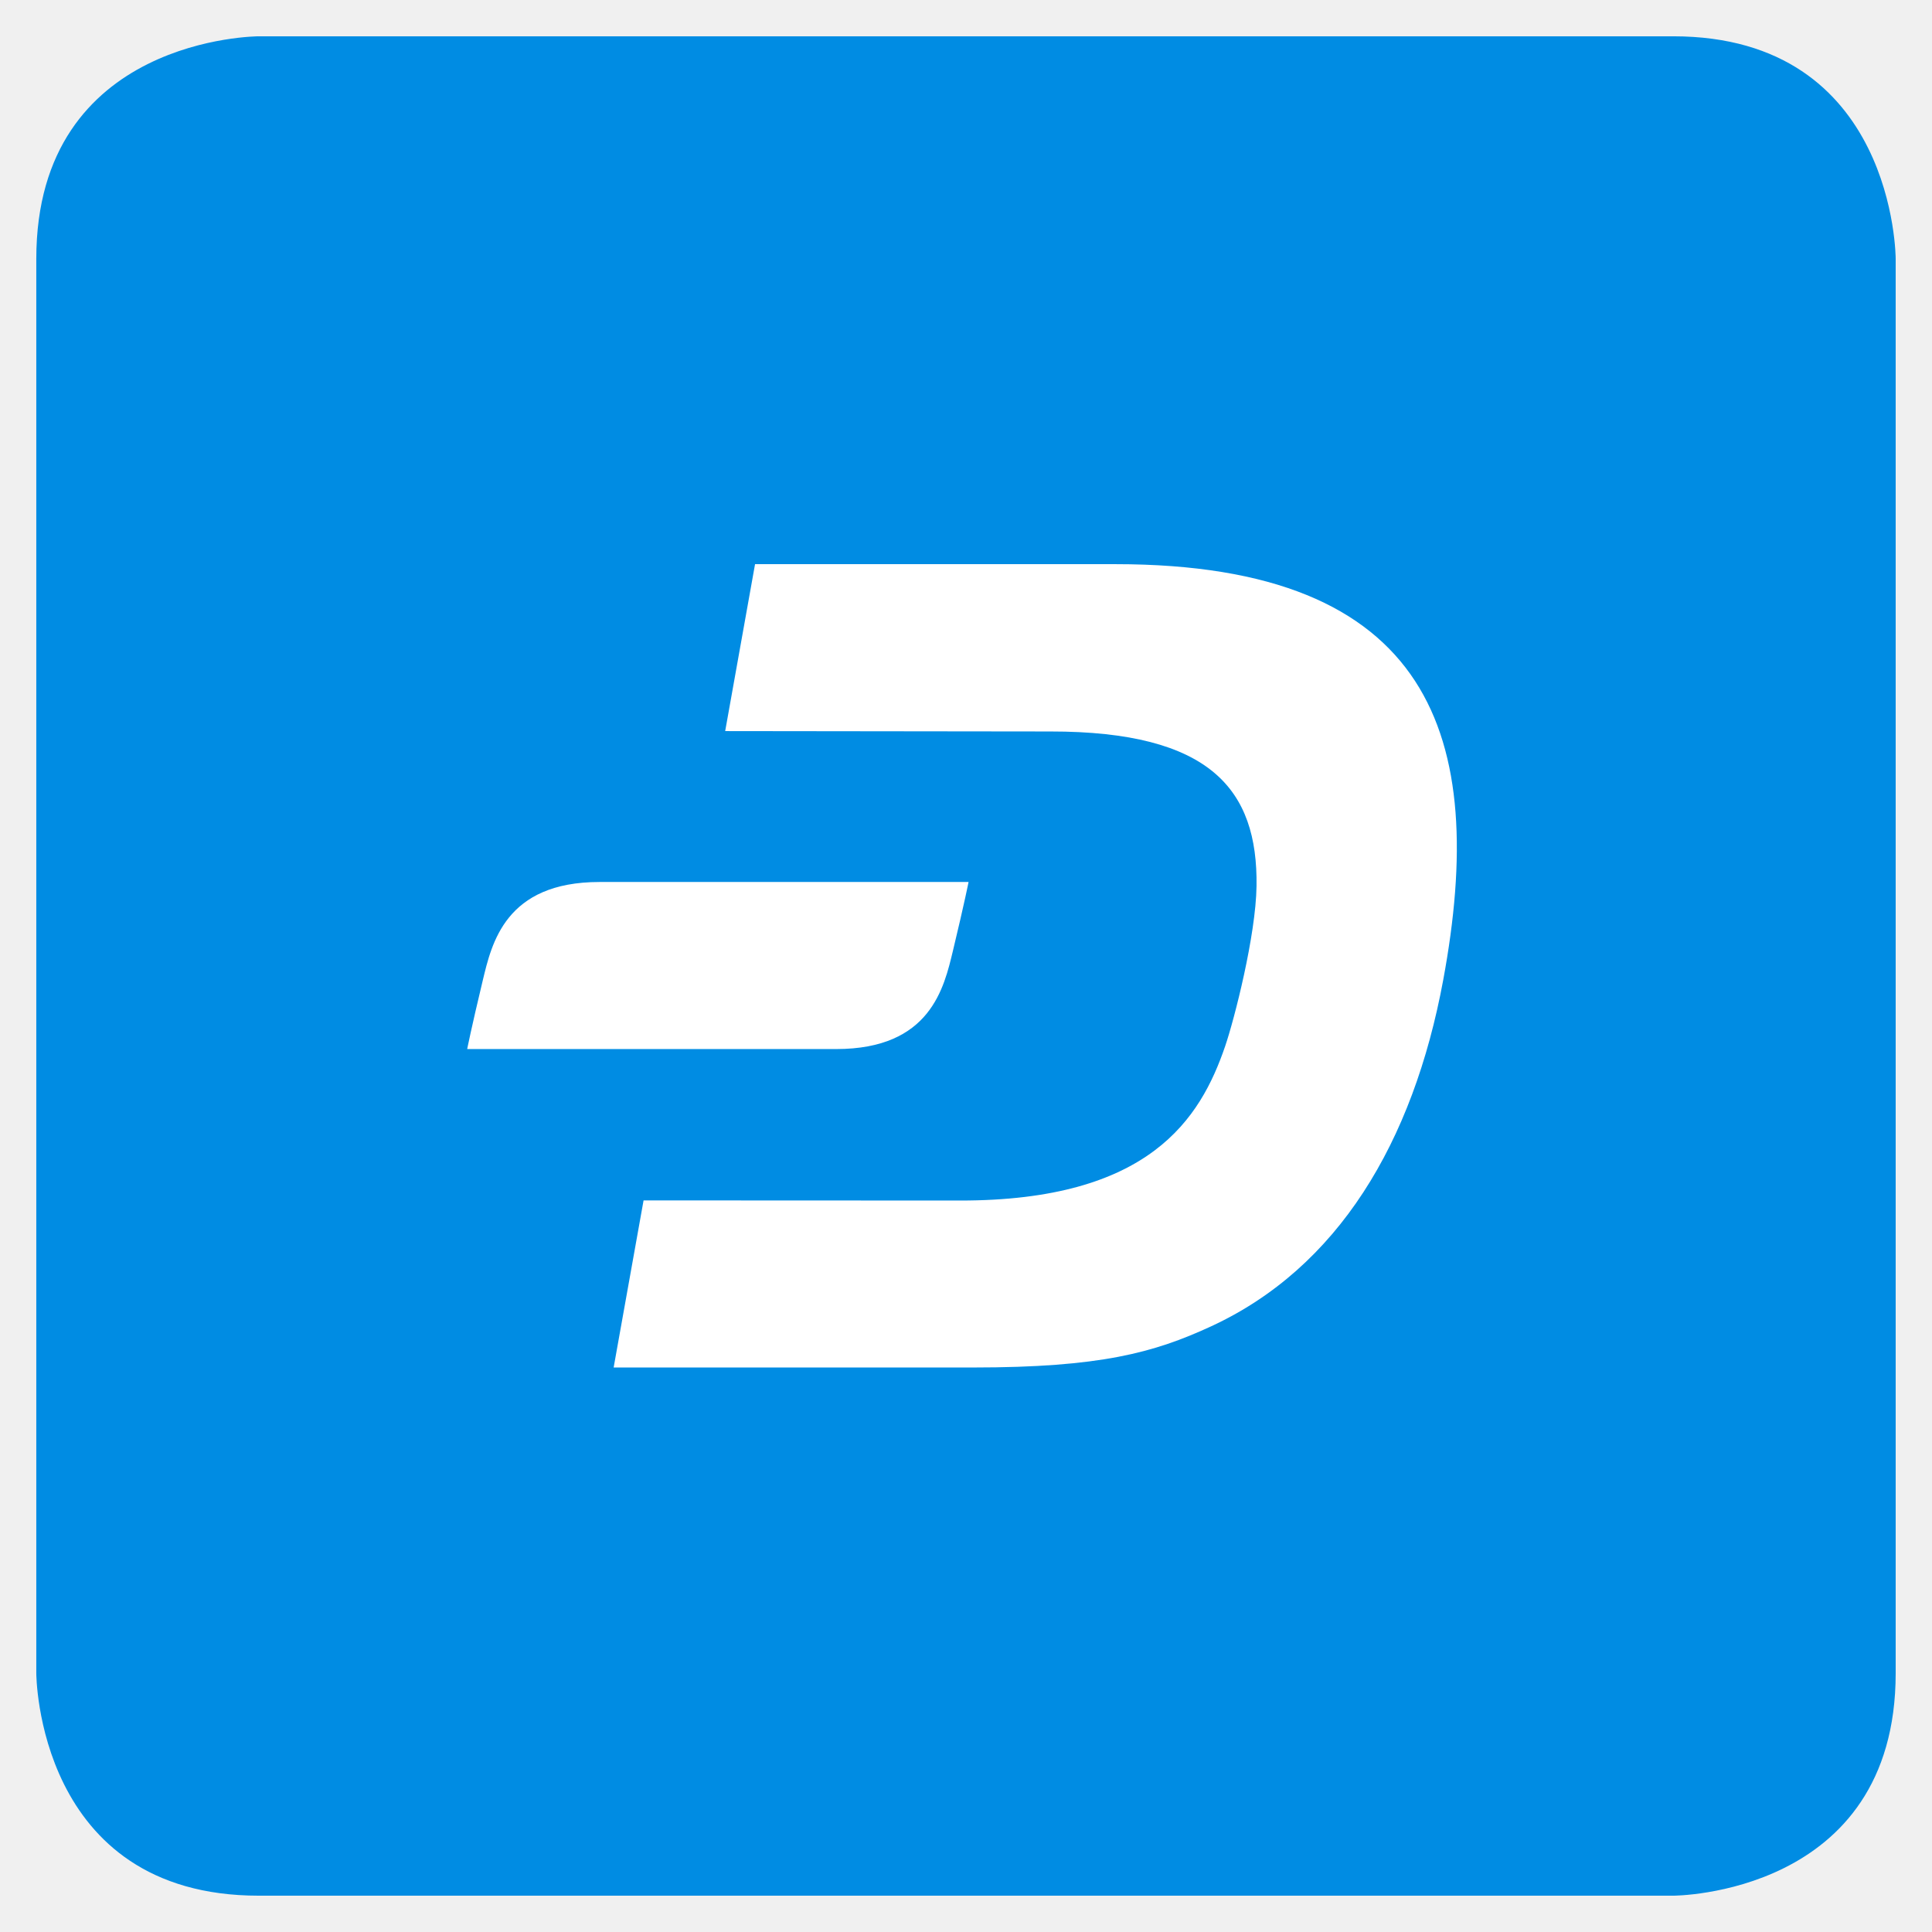
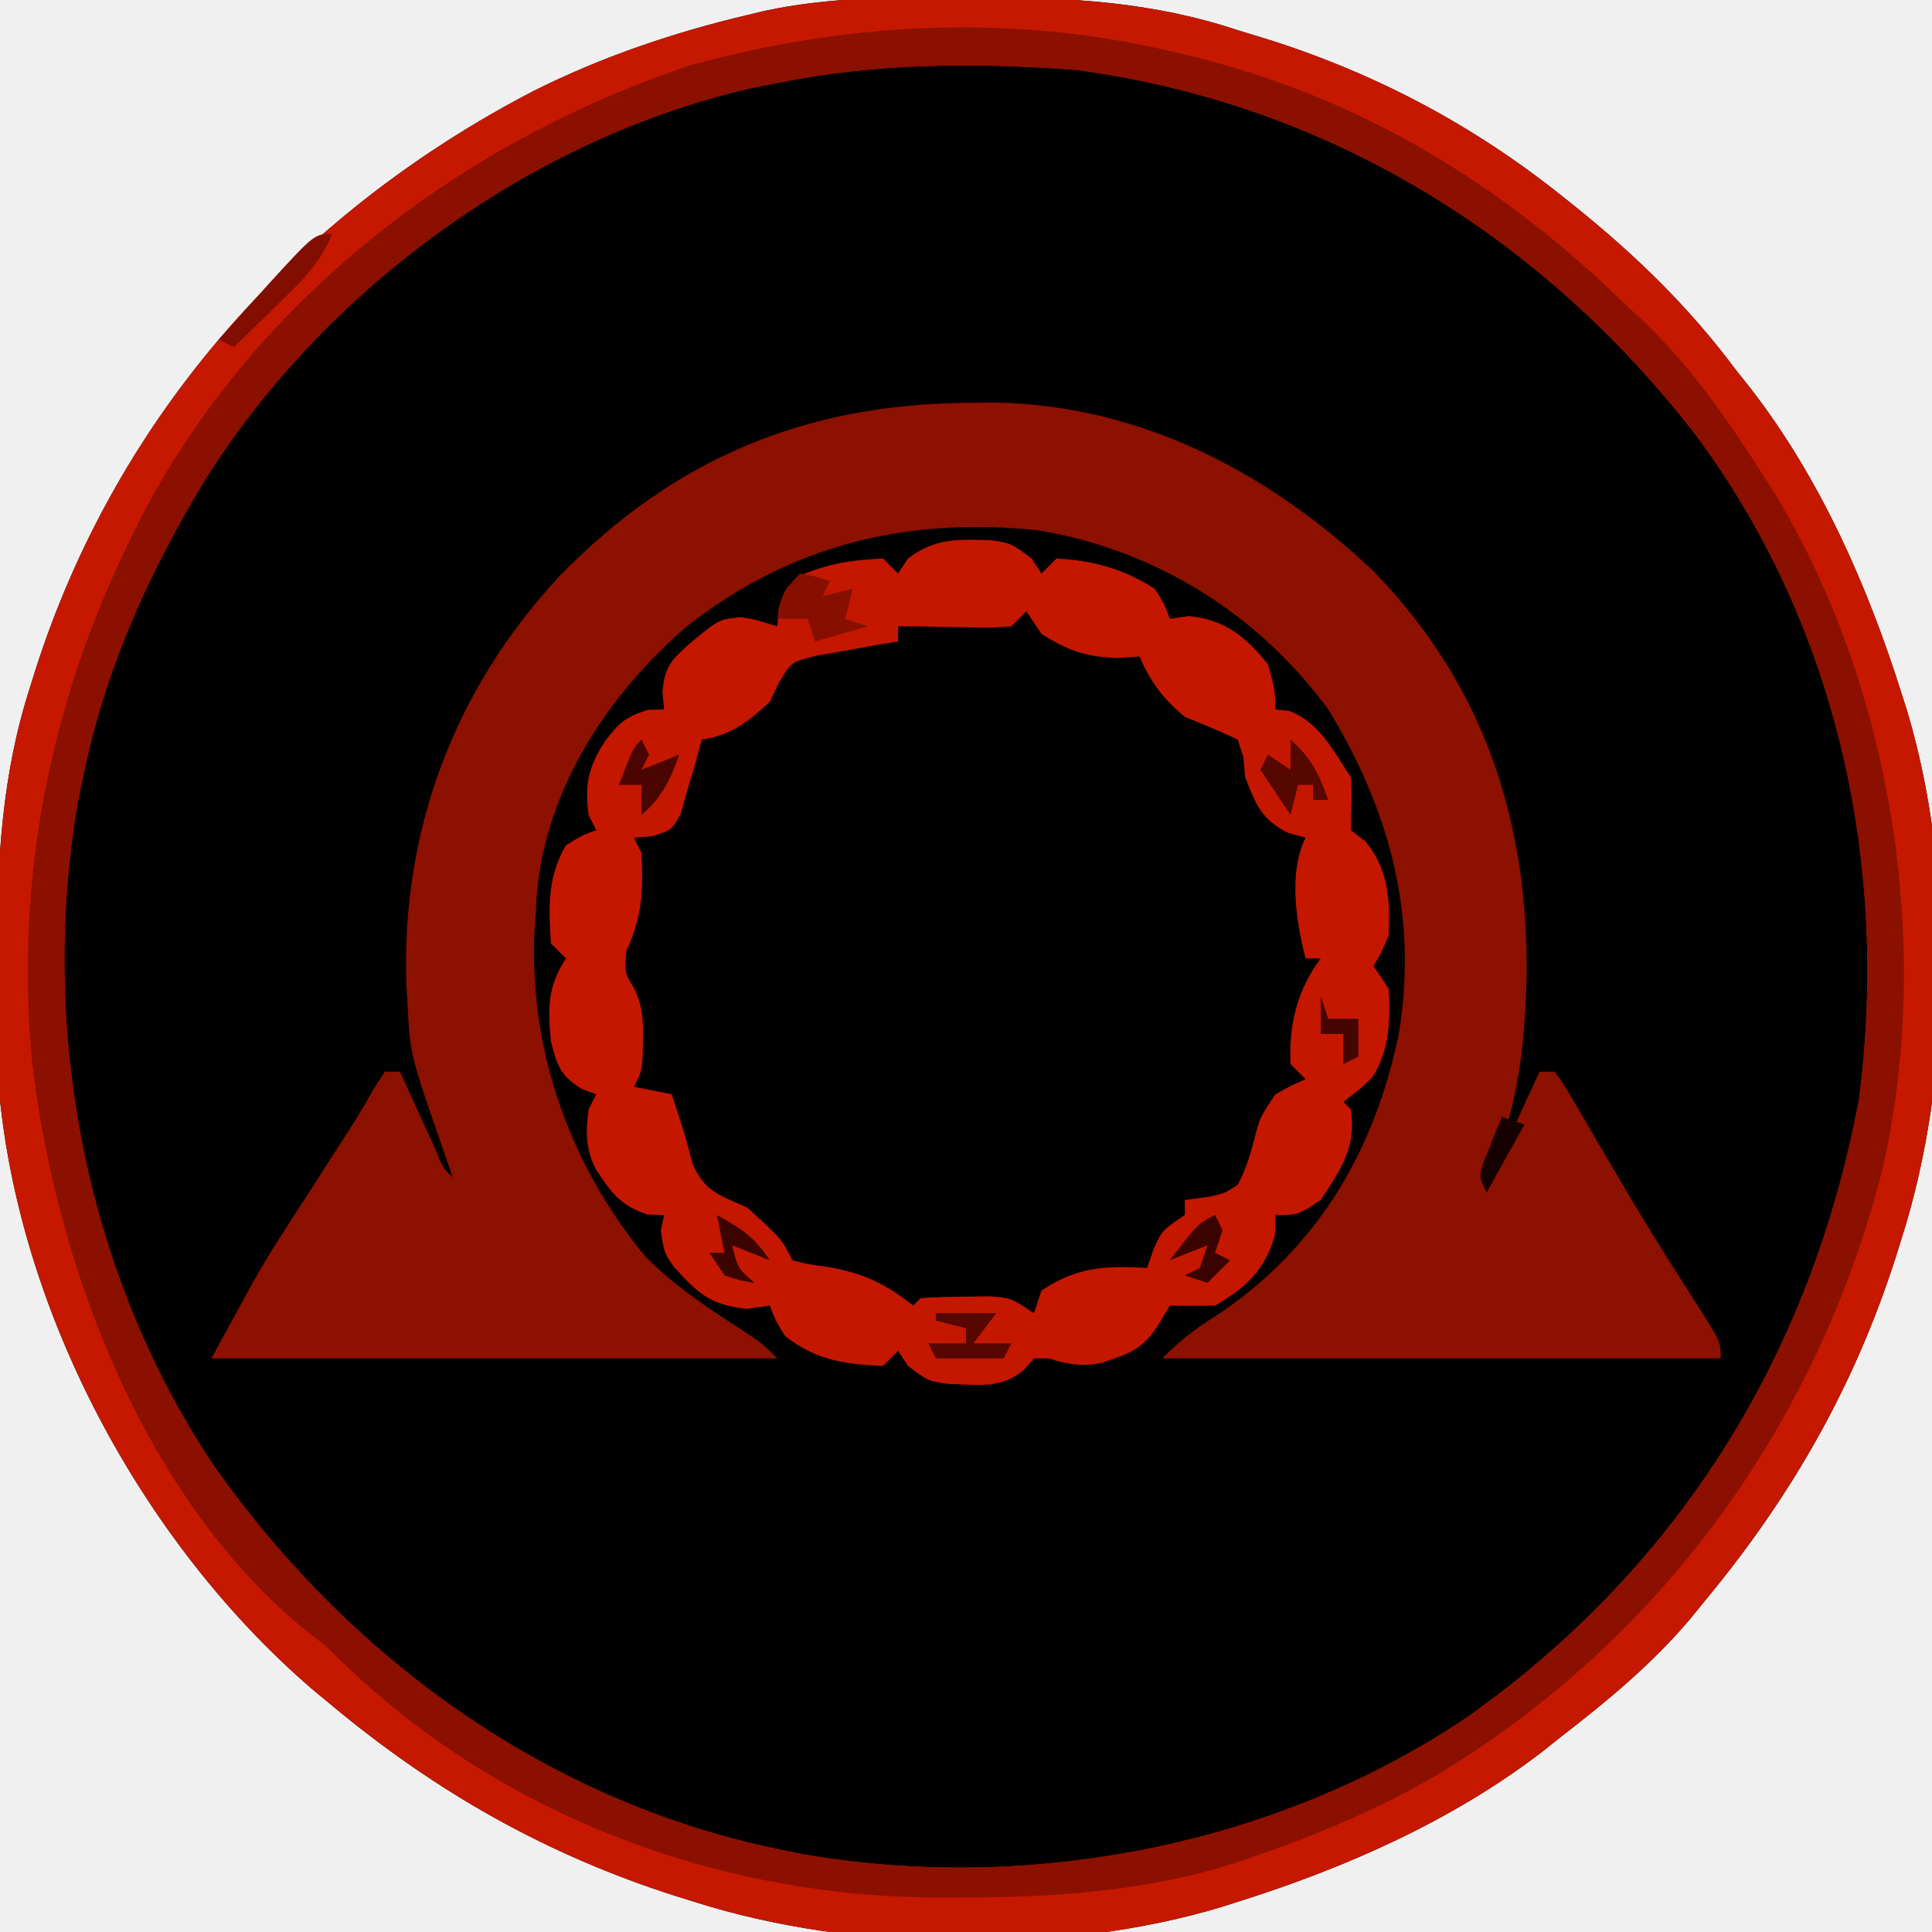
- <svg xmlns="http://www.w3.org/2000/svg" width="266" height="266" viewBox="0 0 70.379 70.379" version="1.1" id="svg2176">
-   <defs id="defs2170">
-     <clipPath clipPathUnits="userSpaceOnUse" id="clipPath1492">
-       <path d="m 49.616,55.514 h 85.115 v 68.57 H 49.616 Z" id="path1490" />
-     </clipPath>
-   </defs>
-   <g id="layer1" transform="translate(0,-226.6208)">
-     <path d="m 9.43,227.943 c 0,0 -8.108,0 -8.108,8.107 v 51.52 c 0,0 0,8.107 8.108,8.107 H 60.949 c 0,0 8.107,0 8.107,-8.107 v -51.52 c 0,0 0,-8.107 -8.107,-8.107 z" style="display:inline;fill:#008ce3;fill-opacity:1;fill-rule:nonzero;stroke:none;stroke-width:0.427" id="path1484" />
-     <g id="g876">
-       <path d="M 40.633,247.172 H 27.505 l -1.088,6.081 11.847,0.014 c 5.834,-0.002 7.559,2.118 7.509,5.631 -0.025,1.802 -0.806,4.847 -1.143,5.834 -0.899,2.632 -2.745,5.633 -9.67,5.622 l -11.516,-0.005 -1.09,6.087 h 13.098 c 4.62,0 6.584,-0.537 8.666,-1.499 4.613,-2.131 7.358,-6.684 8.457,-12.625 1.637,-8.847 -0.403,-15.14 -11.943,-15.14" style="fill:#ffffff;fill-opacity:1;fill-rule:nonzero;stroke:none;stroke-width:0.427" id="path1496" />
-       <path d="m 21.841,258.75 c -3.439,0 -3.931,2.241 -4.257,3.595 -0.425,1.773 -0.565,2.491 -0.565,2.491 h 13.441 c 3.439,0 3.932,-2.241 4.257,-3.595 0.426,-1.773 0.566,-2.491 0.566,-2.491 z" style="fill:#ffffff;fill-opacity:1;fill-rule:nonzero;stroke:none;stroke-width:0.427" id="path1504" />
-     </g>
-   </g>
+ <svg xmlns="http://www.w3.org/2000/svg" version="1.1" width="256" height="256">
+   <path d="M0 0 C0.802 0.001 1.603 0.001 2.429 0.002 C14.224 0.039 25.171 0.621 36.438 4.375 C37.875 4.815 39.312 5.255 40.75 5.695 C54.959 10.23 67.773 17.04 79.438 26.375 C79.993 26.819 80.549 27.262 81.122 27.719 C89.23 34.252 96.182 40.993 102.438 49.375 C103.112 50.223 103.786 51.071 104.48 51.945 C113.69 63.881 119.927 78.048 124.438 92.375 C124.755 93.367 124.755 93.367 125.079 94.379 C131.52 115.606 131.163 143.285 124.438 164.375 C124.196 165.153 123.955 165.931 123.706 166.732 C118.248 183.882 109.887 198.557 98.438 212.375 C97.77 213.196 97.102 214.017 96.414 214.863 C91.37 220.823 85.606 225.617 79.438 230.375 C78.584 231.056 77.731 231.736 76.852 232.438 C64.902 241.624 50.764 247.865 36.438 252.375 C35.776 252.587 35.115 252.798 34.433 253.017 C13.207 259.457 -14.473 259.101 -35.562 252.375 C-36.34 252.134 -37.118 251.892 -37.92 251.644 C-55.05 246.192 -69.781 237.848 -83.562 226.375 C-84.457 225.634 -85.352 224.893 -86.273 224.129 C-108.805 204.682 -125.189 174.07 -127.745 144.25 C-128.038 139.042 -128.043 133.839 -128 128.625 C-127.997 127.835 -127.994 127.046 -127.991 126.232 C-127.922 114.234 -127.285 102.869 -123.562 91.375 C-123.354 90.702 -123.145 90.03 -122.929 89.337 C-112.107 55.339 -88.234 28.718 -56.875 12.438 C-47.826 7.906 -38.405 4.709 -28.562 2.375 C-27.788 2.188 -27.014 2.001 -26.217 1.809 C-17.54 -0.036 -8.828 -0.022 0 0 Z " fill="#010000" transform="translate(127.5625,-0.375)" />
+   <path d="M0 0 C0.802 0.001 1.603 0.001 2.429 0.002 C14.224 0.039 25.171 0.621 36.438 4.375 C37.875 4.815 39.312 5.255 40.75 5.695 C54.959 10.23 67.773 17.04 79.438 26.375 C79.993 26.819 80.549 27.262 81.122 27.719 C89.23 34.252 96.182 40.993 102.438 49.375 C103.112 50.223 103.786 51.071 104.48 51.945 C113.69 63.881 119.927 78.048 124.438 92.375 C124.755 93.367 124.755 93.367 125.079 94.379 C131.52 115.606 131.163 143.285 124.438 164.375 C124.196 165.153 123.955 165.931 123.706 166.732 C118.248 183.882 109.887 198.557 98.438 212.375 C97.77 213.196 97.102 214.017 96.414 214.863 C91.37 220.823 85.606 225.617 79.438 230.375 C78.584 231.056 77.731 231.736 76.852 232.438 C64.902 241.624 50.764 247.865 36.438 252.375 C35.776 252.587 35.115 252.798 34.433 253.017 C13.207 259.457 -14.473 259.101 -35.562 252.375 C-36.34 252.134 -37.118 251.892 -37.92 251.644 C-55.05 246.192 -69.781 237.848 -83.562 226.375 C-84.457 225.634 -85.352 224.893 -86.273 224.129 C-108.805 204.682 -125.189 174.07 -127.745 144.25 C-128.038 139.042 -128.043 133.839 -128 128.625 C-127.997 127.835 -127.994 127.046 -127.991 126.232 C-127.922 114.234 -127.285 102.869 -123.562 91.375 C-123.354 90.702 -123.145 90.03 -122.929 89.337 C-112.107 55.339 -88.234 28.718 -56.875 12.438 C-47.826 7.906 -38.405 4.709 -28.562 2.375 C-27.788 2.188 -27.014 2.001 -26.217 1.809 C-17.54 -0.036 -8.828 -0.022 0 0 Z M-24.562 11.375 C-25.699 11.597 -26.836 11.818 -28.008 12.047 C-57.09 18.705 -84.157 38.415 -100.126 63.521 C-107.74 75.971 -113.678 89.032 -116.562 103.375 C-116.786 104.453 -117.009 105.53 -117.238 106.641 C-122.472 136.687 -116.183 169.558 -98.993 194.934 C-81.104 220.161 -55.074 239.06 -24.562 245.375 C-23.482 245.599 -22.402 245.824 -21.289 246.055 C8.766 251.266 41.612 245.001 66.997 227.806 C95.046 207.915 112.434 179.721 118.75 146.125 C122.798 115.218 115.983 83.469 97.306 58.24 C76.955 31.769 48.364 14.078 15.105 9.652 C1.874 8.652 -11.535 8.688 -24.562 11.375 Z " fill="#C61800" transform="translate(127.5625,-0.375)" />
+   <path d="M0 0 C1.734 -0.017 1.734 -0.017 3.502 -0.033 C22.877 0.289 39.982 9.293 53.812 22.438 C68.262 37.403 74.135 55.178 73.978 75.605 C73.841 82.1 73.388 88.33 71.688 94.625 C71.497 95.352 71.306 96.079 71.109 96.828 C70.666 98.436 70.183 100.033 69.688 101.625 C71.668 97.335 73.647 93.045 75.688 88.625 C76.347 88.625 77.007 88.625 77.688 88.625 C78.857 90.207 78.857 90.207 80.156 92.438 C80.641 93.259 81.125 94.08 81.624 94.926 C82.14 95.817 82.656 96.707 83.188 97.625 C84.264 99.457 85.342 101.287 86.422 103.117 C86.965 104.04 87.509 104.962 88.068 105.913 C90.863 110.593 93.79 115.19 96.74 119.773 C99.688 124.411 99.688 124.411 99.688 126.625 C75.267 126.625 50.847 126.625 25.688 126.625 C28.135 124.177 30 122.713 32.875 120.938 C46.305 112.006 53.893 99.057 57.066 83.441 C59.59 67.937 55.823 53.958 47.688 40.625 C38.373 27.975 24.863 19.519 9.312 16.902 C-8.046 15.068 -23.485 18.78 -37.312 29.625 C-47.856 38.748 -56.092 51.248 -57.215 65.496 C-57.247 66.199 -57.279 66.901 -57.312 67.625 C-57.376 68.482 -57.439 69.339 -57.504 70.223 C-58.16 85.952 -52.752 101.06 -42.773 113.16 C-38.95 116.99 -34.604 119.888 -30.07 122.812 C-27.312 124.625 -27.312 124.625 -25.312 126.625 C-50.062 126.625 -74.812 126.625 -100.312 126.625 C-93.565 114.254 -93.565 114.254 -90.77 109.914 C-90.171 108.979 -89.572 108.045 -88.955 107.082 C-88.351 106.147 -87.747 105.213 -87.125 104.25 C-85.902 102.347 -84.679 100.443 -83.457 98.539 C-82.924 97.714 -82.392 96.888 -81.843 96.038 C-80.759 94.329 -79.73 92.584 -78.741 90.818 C-78.034 89.732 -78.034 89.732 -77.312 88.625 C-76.653 88.625 -75.993 88.625 -75.312 88.625 C-74.68 90.015 -74.68 90.015 -74.035 91.434 C-73.487 92.631 -72.939 93.829 -72.375 95.062 C-71.83 96.257 -71.284 97.452 -70.723 98.684 C-69.595 101.453 -69.595 101.453 -68.312 102.625 C-68.662 101.635 -69.011 100.645 -69.371 99.625 C-73.982 86.352 -73.982 86.352 -74.312 79.625 C-74.363 78.773 -74.413 77.921 -74.465 77.043 C-75.148 56.623 -68.107 37.948 -54.181 22.971 C-39.027 7.414 -21.698 0.162 0 0 Z " fill="#8C1100" transform="translate(128.3125,53.375)" />
+   <path d="M0 0 C0.588 0.928 0.588 0.928 1.188 1.875 C3.395 4.463 4.716 5.124 8 6 C10.692 6.15 13.299 6.092 16 6 C16.309 7.083 16.309 7.083 16.625 8.188 C18.425 11.869 20.697 13.622 24 16 C24.691 16.121 25.382 16.242 26.094 16.367 C26.723 16.576 27.352 16.785 28 17 C28.977 18.961 28.977 18.961 29.625 21.375 C30.485 24.482 31.167 26.251 33 29 C35.05 30.192 35.05 30.192 37 31 C36.505 31.495 36.505 31.495 36 32 C35.674 36.634 35.606 41.541 37 46 C37.66 46.33 38.32 46.66 39 47 C38.526 47.474 38.051 47.949 37.562 48.438 C35.362 52.046 34.837 55.787 35 60 C35.66 60.99 36.32 61.98 37 63 C36.237 63.206 35.474 63.413 34.688 63.625 C31.104 65.459 30.45 67.304 29 71 C28.301 73.736 28.301 73.736 28 76 C24.535 76.99 24.535 76.99 21 78 C21 78.66 21 79.32 21 80 C20.381 80.454 19.762 80.907 19.125 81.375 C16.866 83.103 16.072 84.408 15 87 C13.969 86.938 12.938 86.876 11.875 86.812 C7.706 87.014 5.506 87.798 2 90 C1.34 90.99 0.68 91.98 0 93 C-0.99 92.01 -0.99 92.01 -2 91 C-4.797 90.756 -4.797 90.756 -7.938 90.875 C-8.998 90.893 -10.059 90.911 -11.152 90.93 C-12.562 90.964 -12.562 90.964 -14 91 C-17 91 -17 91 -18.867 89.559 C-21.966 87.294 -25.021 87.205 -28.758 86.723 C-31 86 -31 86 -32.09 84.102 C-32.54 83.061 -32.54 83.061 -33 82 C-34.595 80.511 -34.595 80.511 -36.438 79.312 C-37.333 78.688 -37.333 78.688 -38.246 78.051 C-40.129 76.837 -40.129 76.837 -43 76 C-44.062 73.312 -44.062 73.312 -45 70 C-45.371 68.886 -45.742 67.772 -46.125 66.625 C-46.414 65.759 -46.703 64.892 -47 64 C-48.65 63.67 -50.3 63.34 -52 63 C-51.67 62.34 -51.34 61.68 -51 61 C-50.4 55.229 -50.896 51.043 -54 46 C-53.34 45.34 -52.68 44.68 -52 44 C-50.519 40.15 -50.869 36.056 -51 32 C-51.33 31.34 -51.66 30.68 -52 30 C-51.216 29.938 -50.432 29.876 -49.625 29.812 C-46.836 29.28 -46.836 29.28 -45.812 26.875 C-45.2 24.706 -44.672 22.513 -44.188 20.312 C-43 17 -43 17 -40.688 15.812 C-39.357 15.41 -39.357 15.41 -38 15 C-34.378 12.558 -34.378 12.558 -32.16 8.941 C-31 7 -31 7 -28.758 6.207 C-27.455 6.012 -27.455 6.012 -26.125 5.812 C-25.261 5.675 -24.398 5.537 -23.508 5.395 C-22.68 5.264 -21.853 5.134 -21 5 C-18.795 4.718 -18.795 4.718 -17 4 C-16.67 3.01 -16.34 2.02 -16 1 C-15.34 1.33 -14.68 1.66 -14 2 C-12.003 2.122 -10.001 2.175 -8 2.188 C-6.928 2.202 -5.855 2.216 -4.75 2.23 C-1.855 2.286 -1.855 2.286 0 0 Z " fill="#010000" transform="translate(136,81)" />
+   <path d="M0 0 C0.698 0.166 1.396 0.333 2.115 0.504 C24.037 5.889 42.95 17.316 59 33 C59.802 33.74 60.604 34.48 61.43 35.242 C67.676 41.143 72.385 47.811 77 55 C77.63 55.981 78.261 56.962 78.91 57.973 C94.679 83.723 100.158 118.124 93.5 147.688 C84.924 181.64 64.05 210.453 34 228.445 C26.411 232.784 18.579 236.11 10.312 238.938 C9.494 239.22 8.676 239.503 7.833 239.794 C-4.321 243.71 -16.868 244.445 -29.562 244.438 C-30.258 244.438 -30.953 244.438 -31.669 244.439 C-60.825 244.342 -89.543 233.653 -110.668 213.227 C-112.966 210.96 -112.966 210.96 -115.539 209.012 C-137.078 191.405 -148.718 160.25 -151.777 133.441 C-153.956 109.559 -149.447 86.453 -139 65 C-138.515 64.001 -138.031 63.002 -137.531 61.973 C-122.501 32.872 -95.181 11.86 -64.438 1.625 C-43.331 -4.163 -21.335 -5.207 0 0 Z M-53 4 C-54.137 4.222 -55.274 4.443 -56.445 4.672 C-85.527 11.33 -112.595 31.04 -128.564 56.146 C-136.177 68.596 -142.115 81.657 -145 96 C-145.223 97.078 -145.446 98.155 -145.676 99.266 C-150.909 129.312 -144.621 162.183 -127.431 187.559 C-109.541 212.786 -83.511 231.685 -53 238 C-51.92 238.224 -50.84 238.449 -49.727 238.68 C-19.671 243.891 13.174 237.626 38.559 220.431 C66.609 200.54 83.997 172.346 90.312 138.75 C94.361 107.843 87.545 76.094 68.868 50.865 C48.518 24.394 19.927 6.703 -13.332 2.277 C-26.564 1.277 -39.973 1.313 -53 4 Z " fill="#8B1000" transform="translate(156,7)" />
+   <path d="M0 0 C2.574 0.406 2.574 0.406 5.262 2.406 C5.695 3.066 6.128 3.726 6.574 4.406 C7.234 3.746 7.894 3.086 8.574 2.406 C13.524 2.692 17.37 3.767 21.574 6.406 C22.949 8.594 22.949 8.594 23.574 10.406 C24.843 10.221 24.843 10.221 26.137 10.031 C30.922 10.553 33.563 12.713 36.574 16.406 C37.512 19.781 37.512 19.781 37.574 22.406 C38.44 22.499 38.44 22.499 39.324 22.594 C43.4 24.066 45.251 27.921 47.574 31.406 C47.699 33.969 47.699 33.969 47.574 36.406 C47.574 37.066 47.574 37.726 47.574 38.406 C48.214 38.901 48.853 39.396 49.512 39.906 C52.568 43.611 52.802 47.677 52.574 52.406 C51.582 54.719 51.582 54.719 50.574 56.406 C51.234 57.396 51.894 58.386 52.574 59.406 C52.842 63.459 52.699 67.733 50.387 71.172 C49.012 72.531 49.012 72.531 46.574 74.406 C46.904 74.736 47.234 75.066 47.574 75.406 C48.314 80.44 46.266 83.33 43.574 87.406 C40.574 89.406 40.574 89.406 37.574 89.406 C37.554 90.272 37.533 91.139 37.512 92.031 C36.223 96.67 33.71 99.013 29.574 101.406 C27.575 101.445 25.574 101.452 23.574 101.406 C23.12 102.169 22.667 102.933 22.199 103.719 C20.125 107.149 18.284 107.76 14.574 108.98 C11.987 109.531 10.075 109.215 7.574 108.406 C6.914 108.406 6.254 108.406 5.574 108.406 C5.15 108.892 4.726 109.378 4.289 109.879 C1.325 112.519 -2.021 111.863 -5.816 111.777 C-8.426 111.406 -8.426 111.406 -11.113 109.406 C-11.546 108.746 -11.98 108.086 -12.426 107.406 C-13.086 108.066 -13.746 108.726 -14.426 109.406 C-19.54 109.155 -23.312 108.673 -27.426 105.406 C-28.738 103.219 -28.738 103.219 -29.426 101.406 C-30.942 101.623 -30.942 101.623 -32.488 101.844 C-37.354 101.303 -38.907 99.819 -42.113 96.297 C-43.426 94.406 -43.426 94.406 -43.863 91.469 C-43.719 90.788 -43.575 90.108 -43.426 89.406 C-44.148 89.386 -44.87 89.365 -45.613 89.344 C-49.239 88.135 -50.428 86.453 -52.484 83.32 C-53.835 80.574 -53.844 78.403 -53.426 75.406 C-52.931 74.416 -52.931 74.416 -52.426 73.406 C-53.045 73.179 -53.663 72.953 -54.301 72.719 C-57.186 70.936 -57.573 69.677 -58.426 66.406 C-58.83 62.092 -58.913 59.137 -56.426 55.406 C-57.086 54.746 -57.746 54.086 -58.426 53.406 C-58.739 48.637 -58.916 44.639 -56.426 40.406 C-54.301 39.094 -54.301 39.094 -52.426 38.406 C-52.756 37.746 -53.086 37.086 -53.426 36.406 C-53.991 32.355 -53.44 29.948 -51.238 26.594 C-49.335 24.125 -48.662 23.485 -45.613 22.469 C-44.891 22.448 -44.17 22.427 -43.426 22.406 C-43.499 21.661 -43.573 20.916 -43.648 20.148 C-43.366 16.671 -42.442 15.812 -39.863 13.531 C-36.173 10.486 -36.173 10.486 -33.336 10.184 C-31.426 10.469 -31.426 10.469 -28.426 11.406 C-28.333 10.262 -28.333 10.262 -28.238 9.094 C-27.426 6.406 -27.426 6.406 -25.363 4.656 C-21.562 3.039 -18.562 2.61 -14.426 2.406 C-13.766 3.066 -13.106 3.726 -12.426 4.406 C-11.993 3.746 -11.56 3.086 -11.113 2.406 C-7.411 -0.349 -4.518 -0.145 0 0 Z M4.574 9.406 C3.914 10.066 3.254 10.726 2.574 11.406 C-0.141 11.602 -0.141 11.602 -3.363 11.531 C-4.424 11.513 -5.485 11.495 -6.578 11.477 C-7.988 11.442 -7.988 11.442 -9.426 11.406 C-10.416 11.406 -11.406 11.406 -12.426 11.406 C-12.426 12.066 -12.426 12.726 -12.426 13.406 C-13.402 13.565 -14.377 13.723 -15.383 13.887 C-16.655 14.12 -17.927 14.353 -19.238 14.594 C-20.503 14.814 -21.767 15.035 -23.07 15.262 C-26.561 16.093 -26.561 16.093 -28.223 18.879 C-28.62 19.713 -29.017 20.547 -29.426 21.406 C-32.291 24.051 -34.524 25.828 -38.426 26.406 C-38.715 27.458 -39.003 28.51 -39.301 29.594 C-39.672 30.852 -40.043 32.11 -40.426 33.406 C-40.694 34.355 -40.962 35.304 -41.238 36.281 C-42.426 38.406 -42.426 38.406 -45.051 39.219 C-46.226 39.312 -46.226 39.312 -47.426 39.406 C-47.096 40.066 -46.766 40.726 -46.426 41.406 C-46.178 46.444 -46.309 49.775 -48.426 54.406 C-48.657 57.319 -48.657 57.319 -47.438 59.305 C-46.269 61.731 -46.189 63.355 -46.238 66.031 C-46.245 66.807 -46.251 67.583 -46.258 68.383 C-46.426 70.406 -46.426 70.406 -47.426 72.406 C-45.776 72.736 -44.126 73.066 -42.426 73.406 C-41.406 76.465 -40.415 79.453 -39.676 82.594 C-38.005 86.353 -36.11 86.745 -32.426 88.406 C-27.834 92.59 -27.834 92.59 -26.426 95.406 C-24.275 95.949 -24.275 95.949 -21.738 96.281 C-17.008 97.123 -14.174 98.447 -10.426 101.406 C-10.096 101.076 -9.766 100.746 -9.426 100.406 C-7.47 100.281 -5.51 100.23 -3.551 100.219 C-1.946 100.197 -1.946 100.197 -0.309 100.176 C2.574 100.406 2.574 100.406 5.574 102.406 C6.069 100.921 6.069 100.921 6.574 99.406 C11.401 96.228 14.999 96.118 20.574 96.406 C20.842 95.623 21.11 94.839 21.387 94.031 C22.574 91.406 22.574 91.406 25.574 89.406 C25.574 88.746 25.574 88.086 25.574 87.406 C27.214 87.19 27.214 87.19 28.887 86.969 C30.862 86.518 30.862 86.518 32.574 85.406 C33.747 83.165 34.367 81.051 34.969 78.598 C35.574 76.406 35.574 76.406 37.574 73.406 C39.699 72.219 39.699 72.219 41.574 71.406 C40.914 70.746 40.254 70.086 39.574 69.406 C39.357 64.146 40.414 59.666 43.574 55.406 C42.914 55.406 42.254 55.406 41.574 55.406 C40.328 50.579 39.277 44.002 41.574 39.406 C40.811 39.2 40.048 38.994 39.262 38.781 C35.678 36.948 35.024 35.103 33.574 31.406 C33.492 30.519 33.409 29.633 33.324 28.719 C33.077 27.956 32.829 27.192 32.574 26.406 C30.278 25.323 27.939 24.328 25.574 23.406 C22.731 21.024 21.033 18.81 19.574 15.406 C18.027 15.499 18.027 15.499 16.449 15.594 C12.281 15.392 10.08 14.608 6.574 12.406 C5.914 11.416 5.254 10.426 4.574 9.406 Z " fill="#C51700" transform="translate(131.4258,71.59375)" />
+   <path d="M0 0 C2.125 0.375 2.125 0.375 4 1 C3.67 1.66 3.34 2.32 3 3 C4.32 2.67 5.64 2.34 7 2 C6.67 3.32 6.34 4.64 6 6 C6.99 6.33 7.98 6.66 9 7 C6.69 7.66 4.38 8.32 2 9 C1.67 8.01 1.34 7.02 1 6 C-0.32 6 -1.64 6 -3 6 C-2.427 3.133 -2.139 2.139 0 0 Z " fill="#870F00" transform="translate(106,76)" />
+   <path d="M0 0 C-1.61 4.074 -4.538 6.765 -7.625 9.75 C-8.141 10.257 -8.656 10.763 -9.188 11.285 C-10.454 12.528 -11.726 13.765 -13 15 C-13.66 14.67 -14.32 14.34 -15 14 C-13.585 12.415 -12.168 10.832 -10.75 9.25 C-9.961 8.368 -9.172 7.487 -8.359 6.578 C-2.339 0 -2.339 0 0 0 Z " fill="#810E00" transform="translate(44,31)" />
+   <path d="M0 0 C2.64 0 5.28 0 8 0 C6.515 1.98 6.515 1.98 5 4 C6.65 4 8.3 4 10 4 C9.67 4.66 9.34 5.32 9 6 C6.03 6 3.06 6 0 6 C-0.33 5.34 -0.66 4.68 -1 4 C0.65 4 2.3 4 4 4 C4 3.34 4 2.68 4 2 C2.68 1.67 1.36 1.34 0 1 C0 0.67 0 0.34 0 0 Z " fill="#570600" transform="translate(124,174)" />
+   <path d="M0 0 C2.724 2.353 3.814 4.625 5 8 C4.34 8 3.68 8 3 8 C3 7.34 3 6.68 3 6 C2.34 6 1.68 6 1 6 C0.67 7.32 0.34 8.64 0 10 C-1.32 8.02 -2.64 6.04 -4 4 C-3.67 3.34 -3.34 2.68 -3 2 C-1.515 2.99 -1.515 2.99 0 4 C0 2.68 0 1.36 0 0 Z " fill="#550700" transform="translate(171,98)" />
+   <path d="M0 0 C0.33 0.66 0.66 1.32 1 2 C0.67 2.66 0.34 3.32 0 4 C1.65 3.34 3.3 2.68 5 2 C3.814 5.375 2.724 7.647 0 10 C0 8.68 0 7.36 0 6 C-0.99 6 -1.98 6 -3 6 C-1.125 1.125 -1.125 1.125 0 0 Z " fill="#4A0500" transform="translate(85,98)" />
+   <path d="M0 0 C0.33 0.66 0.66 1.32 1 2 C0.67 2.99 0.34 3.98 0 5 C0.66 5.33 1.32 5.66 2 6 C1.01 6.99 0.02 7.98 -1 9 C-1.99 8.67 -2.98 8.34 -4 8 C-3.34 7.67 -2.68 7.34 -2 7 C-1.67 6.01 -1.34 5.02 -1 4 C-2.65 4.66 -4.3 5.32 -6 6 C-2.25 1.125 -2.25 1.125 0 0 Z " fill="#3A0300" transform="translate(161,161)" />
+   <path d="M0 0 C3.265 1.804 4.889 2.834 7 6 C4.525 5.01 4.525 5.01 2 4 C2.776 7.075 2.776 7.075 5 9 C3.125 8.688 3.125 8.688 1 8 C0.34 7.01 -0.32 6.02 -1 5 C-0.34 5 0.32 5 1 5 C0.67 3.35 0.34 1.7 0 0 Z " fill="#3B0400" transform="translate(95,161)" />
+   <path d="M0 0 C0.99 0.33 1.98 0.66 3 1 C0.525 5.455 0.525 5.455 -2 10 C-3 8 -3 8 -2.441 6.055 C-2.151 5.335 -1.861 4.616 -1.562 3.875 C-1.275 3.151 -0.988 2.426 -0.691 1.68 C-0.463 1.125 -0.235 0.571 0 0 Z " fill="#160100" transform="translate(199,148)" />
+   <path d="M0 0 C0.33 0.99 0.66 1.98 1 3 C2.32 3 3.64 3 5 3 C5 4.65 5 6.3 5 8 C4.01 8.495 4.01 8.495 3 9 C3 7.68 3 6.36 3 5 C2.01 5 1.02 5 0 5 C0 3.35 0 1.7 0 0 Z " fill="#460500" transform="translate(175,132)" />
</svg>
